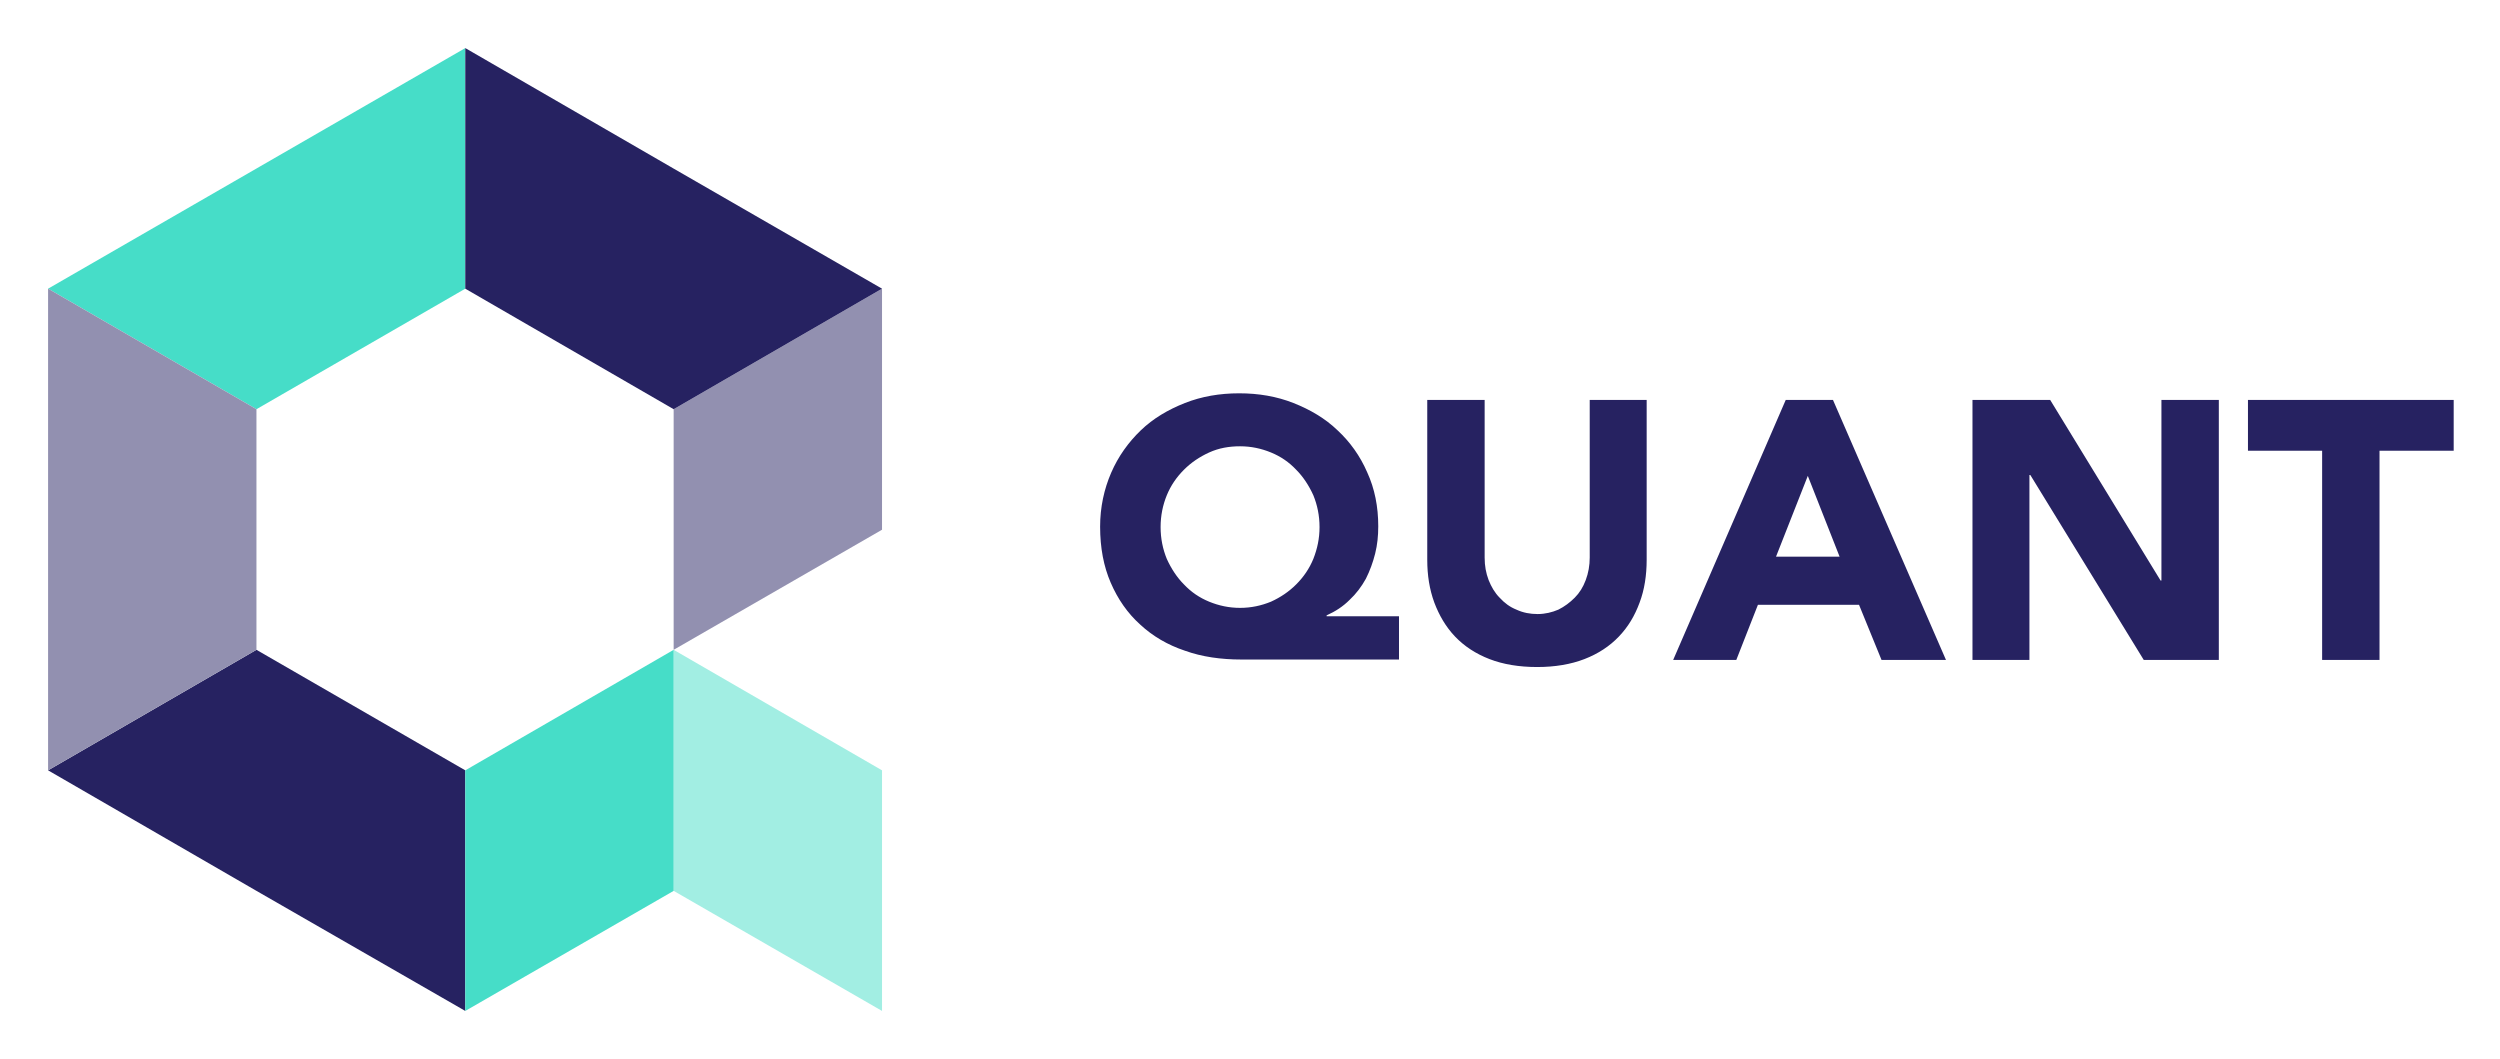
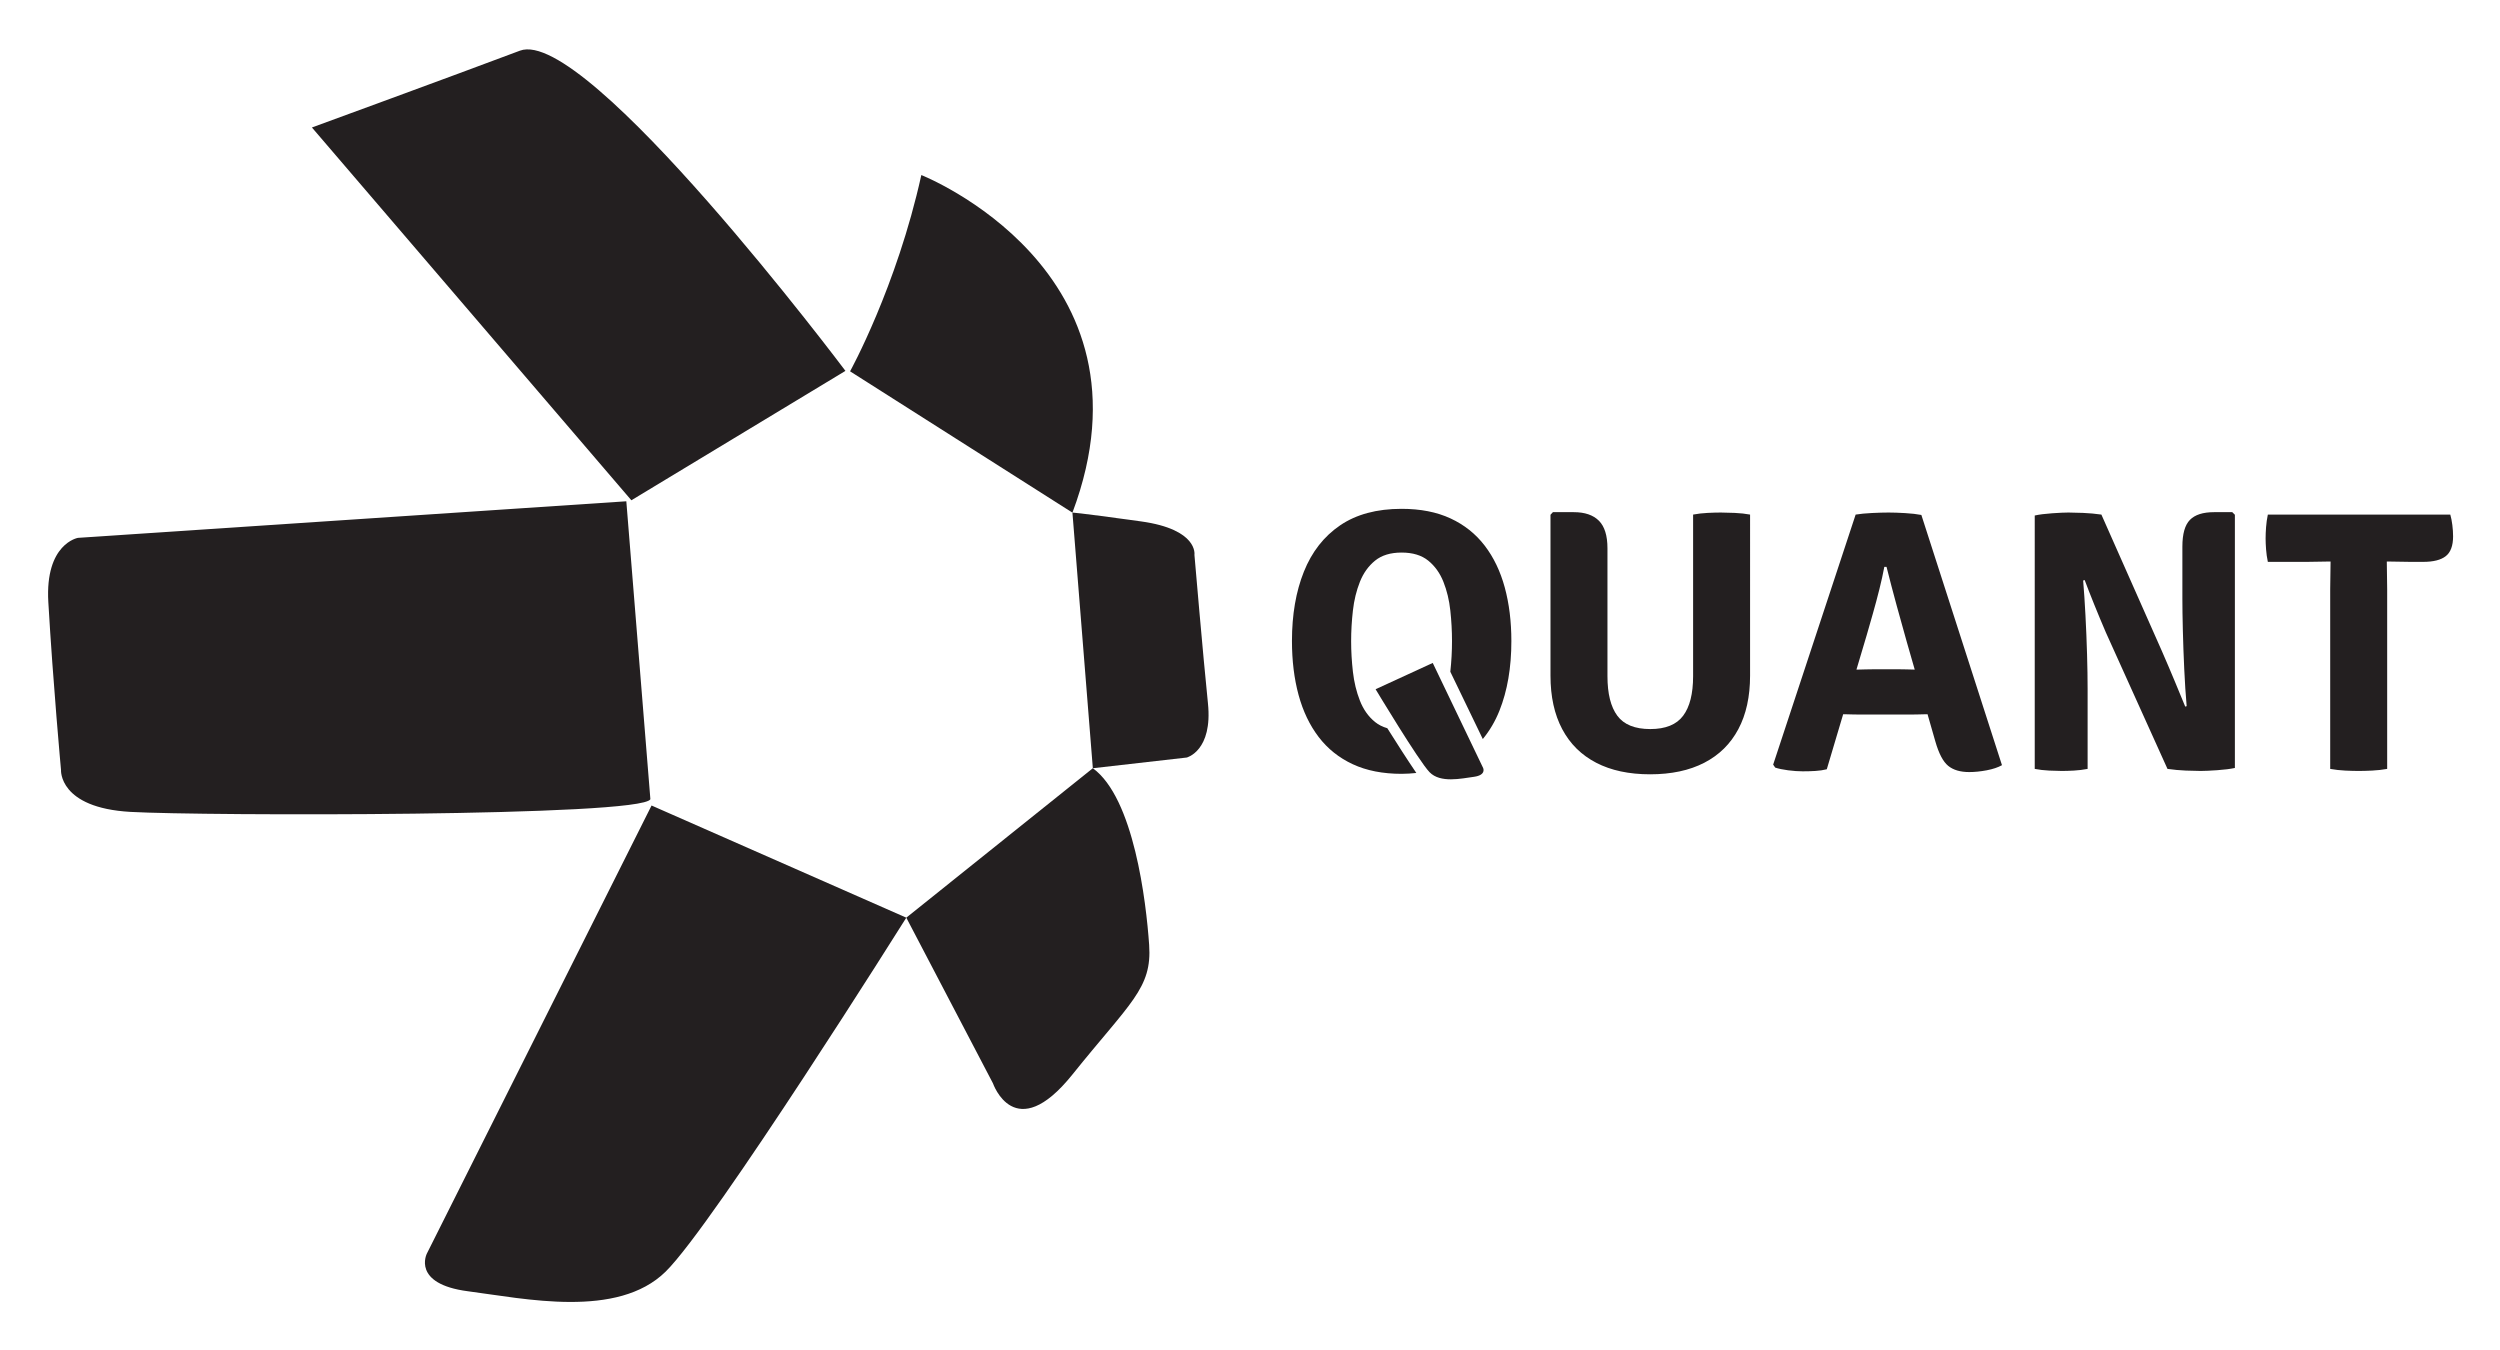
- <svg xmlns="http://www.w3.org/2000/svg" role="img" viewBox="-10.89 -11.89 566.28 239.78">
-   <style>svg {enable-background:new 0 0 545.1 217.1}</style>
-   <style>.st0{fill:#262261}.st1{fill:#9290b0}.st3{fill:#46ddc8}</style>
-   <path d="M515.1 137.6h13V90.2h16.8V78.7h-46.6v11.5h16.8v47.4zm-79.3 0h13V95.7h.2l25.7 41.9h17V78.7h-13v40.9h-.2l-25-40.9h-17.6v58.9zm-30-23.4h-14.4l7.2-18.3 7.2 18.3zm-37.7 23.4h14.3l4.9-12.5h22.9l5.1 12.5h14.6l-25.6-58.9h-10.7l-25.5 58.9zm-5.9-58.9h-13v35.7c0 1.8-.3 3.5-.9 5.1-.6 1.6-1.4 2.9-2.5 4s-2.3 2-3.7 2.7c-1.4.6-3 1-4.7 1-1.7 0-3.3-.3-4.8-1-1.5-.6-2.7-1.5-3.8-2.7-1.1-1.1-1.9-2.5-2.5-4-.6-1.6-.9-3.2-.9-5.1V78.7h-13v36.2c0 3.5.5 6.7 1.6 9.7 1.1 2.9 2.6 5.5 4.7 7.7s4.7 3.9 7.8 5.1c3.1 1.2 6.7 1.8 10.8 1.8 4 0 7.6-.6 10.7-1.8 3.1-1.2 5.7-2.9 7.8-5.1 2.1-2.2 3.6-4.7 4.7-7.7 1.1-2.9 1.6-6.2 1.6-9.7V78.7zm-108.8 21.6c.9-2.2 2.2-4.1 3.9-5.8 1.6-1.6 3.5-2.9 5.7-3.9s4.5-1.4 7-1.4 4.8.5 7 1.4c2.2.9 4.1 2.2 5.7 3.9 1.6 1.6 2.9 3.6 3.9 5.8.9 2.2 1.4 4.6 1.4 7.2 0 2.6-.5 4.9-1.4 7.2-.9 2.2-2.2 4.1-3.9 5.8-1.6 1.6-3.5 2.9-5.7 3.9-2.2.9-4.5 1.4-7 1.4s-4.8-.5-7-1.4c-2.2-.9-4.1-2.2-5.7-3.9-1.6-1.6-2.9-3.6-3.9-5.8-.9-2.2-1.4-4.6-1.4-7.2 0-2.6.5-5 1.4-7.2m52.7 27.4h-16.5v-.2c2-.9 3.7-2 5.2-3.5 1.5-1.4 2.7-3 3.7-4.8.9-1.8 1.6-3.7 2.1-5.7s.7-4 .7-6.2c0-4.4-.8-8.5-2.5-12.2-1.6-3.7-3.9-6.9-6.7-9.5-2.8-2.7-6.2-4.7-10-6.2s-7.9-2.2-12.3-2.2-8.5.7-12.3 2.2c-3.8 1.5-7.2 3.5-10 6.2s-5.1 5.9-6.7 9.6c-1.6 3.7-2.5 7.8-2.5 12.2 0 4.8.8 9 2.4 12.7 1.6 3.7 3.8 6.9 6.7 9.5 2.8 2.6 6.2 4.6 10.1 5.9 3.9 1.4 8.2 2 12.8 2H306v-9.8z" class="st0" />
-   <path d="M141.7 80.8v54.5l47.2-27.2V53.5z" class="st1" />
-   <path fill="#a2eee3" d="M188.9 162.6l-47.2-27.3v54.6l47.2 27.2v-54.5z" />
-   <path d="M94.5 53.5V-1L0 53.5l47.2 27.3 47.3-27.3z" class="st3" />
-   <path d="M94.5 162.6l-47.3-27.3L0 162.6l47.2 27.3 47.3 27.2v-54.5z" class="st0" />
-   <path d="M0 53.5v109.1l47.2-27.3V80.8z" class="st1" />
-   <path d="M141.7 135.3l-47.2 27.3v54.5l47.2-27.2z" class="st3" />
-   <path d="M141.7 80.8l47.2-27.3-47.2-27.2L94.5-1v54.5l47.2 27.3z" class="st0" />
+ <svg xmlns="http://www.w3.org/2000/svg" role="img" viewBox="27.48 108.48 1067.04 576.04">
+   <g fill="#231f20">
+     <path d="M774.441 328.112c-1.961-.369-4.147-.608-6.556-.715-2.412-.105-4.385-.159-5.921-.159-1.643 0-3.536.053-5.681.159-2.145.107-4.199.345-6.159.715v68.974c0 7.47-1.417 13.1-4.251 16.886-2.835 3.789-7.51 5.683-14.026 5.683-6.569 0-11.257-1.893-14.065-5.683-2.808-3.787-4.212-9.416-4.212-16.886V342.496c0-5.404-1.219-9.324-3.655-11.761-2.437-2.436-6.013-3.656-10.728-3.656h-8.9l-1.033 1.113v68.657c0 8.953 1.669 16.568 5.007 22.845 3.337 6.279 8.17 11.06 14.502 14.344 6.329 3.284 13.997 4.927 23.005 4.927 9.058 0 16.766-1.643 23.123-4.927 6.357-3.284 11.205-8.065 14.542-14.344 3.337-6.277 5.007-13.892 5.007-22.845zm9.852 106.72l.875 1.272c1.431.476 3.271.86 5.523 1.152 2.251.291 4.331.437 6.239.437 1.853 0 3.655-.053 5.403-.159 1.748-.108 3.364-.345 4.848-.716l17.005-57.135c.795-2.753 1.681-5.853 2.663-9.297.979-3.443 1.907-6.913 2.781-10.41.873-3.496 1.575-6.675 2.105-9.534h.953c1.272 5.085 2.715 10.596 4.331 16.528 1.616 5.935 3.06 11.125 4.332 15.576l12.157 42.354c1.483 5.193 3.311 8.676 5.484 10.45 2.171 1.773 5.165 2.661 8.978 2.661 2.331 0 4.82-.252 7.47-.755 2.648-.504 4.82-1.232 6.516-2.185l-34.408-106.8c-1.907-.369-4.225-.635-6.953-.795-2.728-.159-5.073-.237-7.032-.237-2.015 0-4.371.067-7.073.199-2.701.132-5.033.357-6.992.675zm59.121-21.375c.688 0 1.563-.012 2.623-.04 1.059-.025 2.119-.052 3.179-.079 1.059-.027 1.959-.04 2.701-.04h12.556L858.353 394.305h-11.442c-.743 0-1.617-.012-2.623-.039-1.007-.027-2.015-.052-3.02-.08-1.007-.027-1.881-.04-2.623-.04h-12.158c-.741 0-1.616.013-2.621.04-1.008.028-2.015.053-3.02.08-1.007.027-1.855.039-2.543.039h-11.046l-7.469 18.993h12.634c.741 0 1.629.013 2.663.04 1.033.027 2.079.053 3.139.079 1.059.028 1.96.04 2.703.04zm52.524 23.203c1.908.369 3.947.608 6.119.715 2.172.105 3.973.16 5.404.16 1.536 0 3.271-.055 5.205-.16 1.933-.107 3.88-.345 5.841-.715V402.57c0-4.344-.08-9.284-.239-14.82-.159-5.536-.385-11.072-.676-16.609-.292-5.535-.623-10.501-.993-14.9l1.669-.476 6.119-27.654c-2.596-.369-5.193-.608-7.788-.715-2.596-.105-4.688-.159-6.277-.159-1.589 0-3.908.107-6.953.317-3.047.212-5.523.531-7.43.953zm56.659 0l19.866-13.192-12.238-13.27c-1.219-2.965-2.701-6.556-4.449-10.766-1.749-4.212-3.629-8.622-5.643-13.232l-25.746-58.088-18.357 14.86 11.205 13.033c1.164 3.125 2.529 6.623 4.092 10.489 1.563 3.867 3.219 7.84 4.967 11.92zm27.653-109.581h-7.786c-4.716 0-8.145 1.1-10.292 3.299-2.145 2.199-3.217 5.999-3.217 11.402v22.25c0 3.656.065 8.145.199 13.469.131 5.324.329 10.846.596 16.569.264 5.721.608 10.993 1.032 15.813l-1.748.556-6.436 26.223c2.648.369 5.257.608 7.826.715 2.569.105 4.675.16 6.317.16 1.643 0 4-.108 7.073-.319 3.072-.212 5.588-.531 7.549-.953V328.192zm31.865 21.217c1.165 0 2.821-.025 4.967-.079 2.145-.052 3.801-.08 4.967-.08h24.317c1.164 0 2.82.028 4.967.08 2.145.053 3.8.079 4.967.079h5.403c4.397 0 7.629-.82 9.694-2.463 2.067-1.641 3.1-4.451 3.1-8.424 0-1.536-.107-3.151-.319-4.847-.212-1.695-.504-3.179-.873-4.451h-77.875c-.371 1.801-.623 3.589-.755 5.364-.132 1.776-.199 3.377-.199 4.808 0 1.379.067 2.94.199 4.688.132 1.748.384 3.524.755 5.324zm9.933 88.364c2.067.369 4.184.608 6.357.715 2.172.105 4.105.16 5.801.16 1.641 0 3.563-.055 5.761-.16 2.197-.107 4.331-.345 6.397-.715v-76.762c0-2.172-.028-4.119-.08-5.841-.053-1.72-.08-3.695-.08-5.92v-10.012h-23.998v10.012c0 2.225-.027 4.2-.079 5.92-.053 1.723-.08 3.696-.08 5.92v76.683M160.613 162.892l136.347 159.115 91.367-55.227S277.73 119.443 249.402 130.108c-28.33 10.665-88.788 32.785-88.788 32.785m229.693 104.072s19.852-35.915 30.411-83.773c0 0 103.268 40.756 64.493 144.094l-94.904-60.321" />
+     <path d="M485.211 327.285l8.709 109.087 40.094-4.569s11.128-2.835 9.038-23.13c-2.089-20.297-5.768-63.36-5.768-63.36s1.813-10.872-22.795-14.29c-29.235-4.061-29.278-3.737-29.278-3.737m8.709 109.087l-79.615 63.785 36.978 70.688s9.274 26.991 33.928-3.749c24.653-30.742 34.034-36.726 32.747-55.289-1.285-18.565-6.517-62.718-24.038-75.434" />
+     <path d="M414.304 500.157l-108.729-47.872-95.915 191.267s-6.576 12.932 17.596 16.066c24.171 3.133 63.766 11.814 84.318-8.378C332.125 631.048 414.304 500.157 414.304 500.157m-109.231-50.557L294.803 322.437 60.753 338.046s-14.104 2.411-12.648 27.422c2.028 34.843 5.416 71.644 5.416 71.644s-1.087 16.162 29.683 17.901c30.77 1.739 218.137 2.065 221.871-5.413m367.481-67.468c0-8.366-.941-16.005-2.82-22.915-1.88-6.91-4.74-12.868-8.578-17.872-3.84-5.004-8.697-8.869-14.576-11.597-5.879-2.727-12.842-4.091-20.89-4.091-10.592 0-19.341 2.357-26.251 7.069-6.91 4.713-12.061 11.306-15.449 19.778-3.389 8.473-5.084 18.322-5.084 29.547 0 8.42.94 16.098 2.82 23.035 1.879 6.937 4.739 12.921 8.578 17.95 3.839 5.032 8.697 8.91 14.576 11.637 5.877 2.727 12.814 4.091 20.81 4.091 2.196 0 4.263-.165 6.299-.367-3.769-5.544-8.245-12.522-12.382-19.102-1.997-.575-3.752-1.447-5.235-2.652-2.833-2.304-4.992-5.348-6.473-9.134-1.484-3.785-2.477-7.89-2.979-12.312-.504-4.421-.756-8.777-.756-13.066s.252-8.644.756-13.066c.501-4.42 1.495-8.498 2.979-12.232 1.481-3.733 3.64-6.752 6.473-9.056 2.832-2.303 6.605-3.455 11.318-3.455 4.767 0 8.565 1.152 11.398 3.455 2.832 2.304 4.991 5.323 6.473 9.056 1.481 3.733 2.463 7.812 2.939 12.232.477 4.423.716 8.777.716 13.066 0 4.289-.239 8.645-.716 13.065l13.861 28.717c2.871-3.503 5.272-7.508 7.109-12.114 3.388-8.5 5.084-18.389 5.084-29.667" />
+     <path d="M614.609 402.655l24.387-11.222 21.513 44.839s1.475 3.032-3.947 3.767c-5.421.735-14.302 2.769-18.912-1.964-4.609-4.733-23.042-35.419-23.042-35.419" />
+   </g>
</svg>
